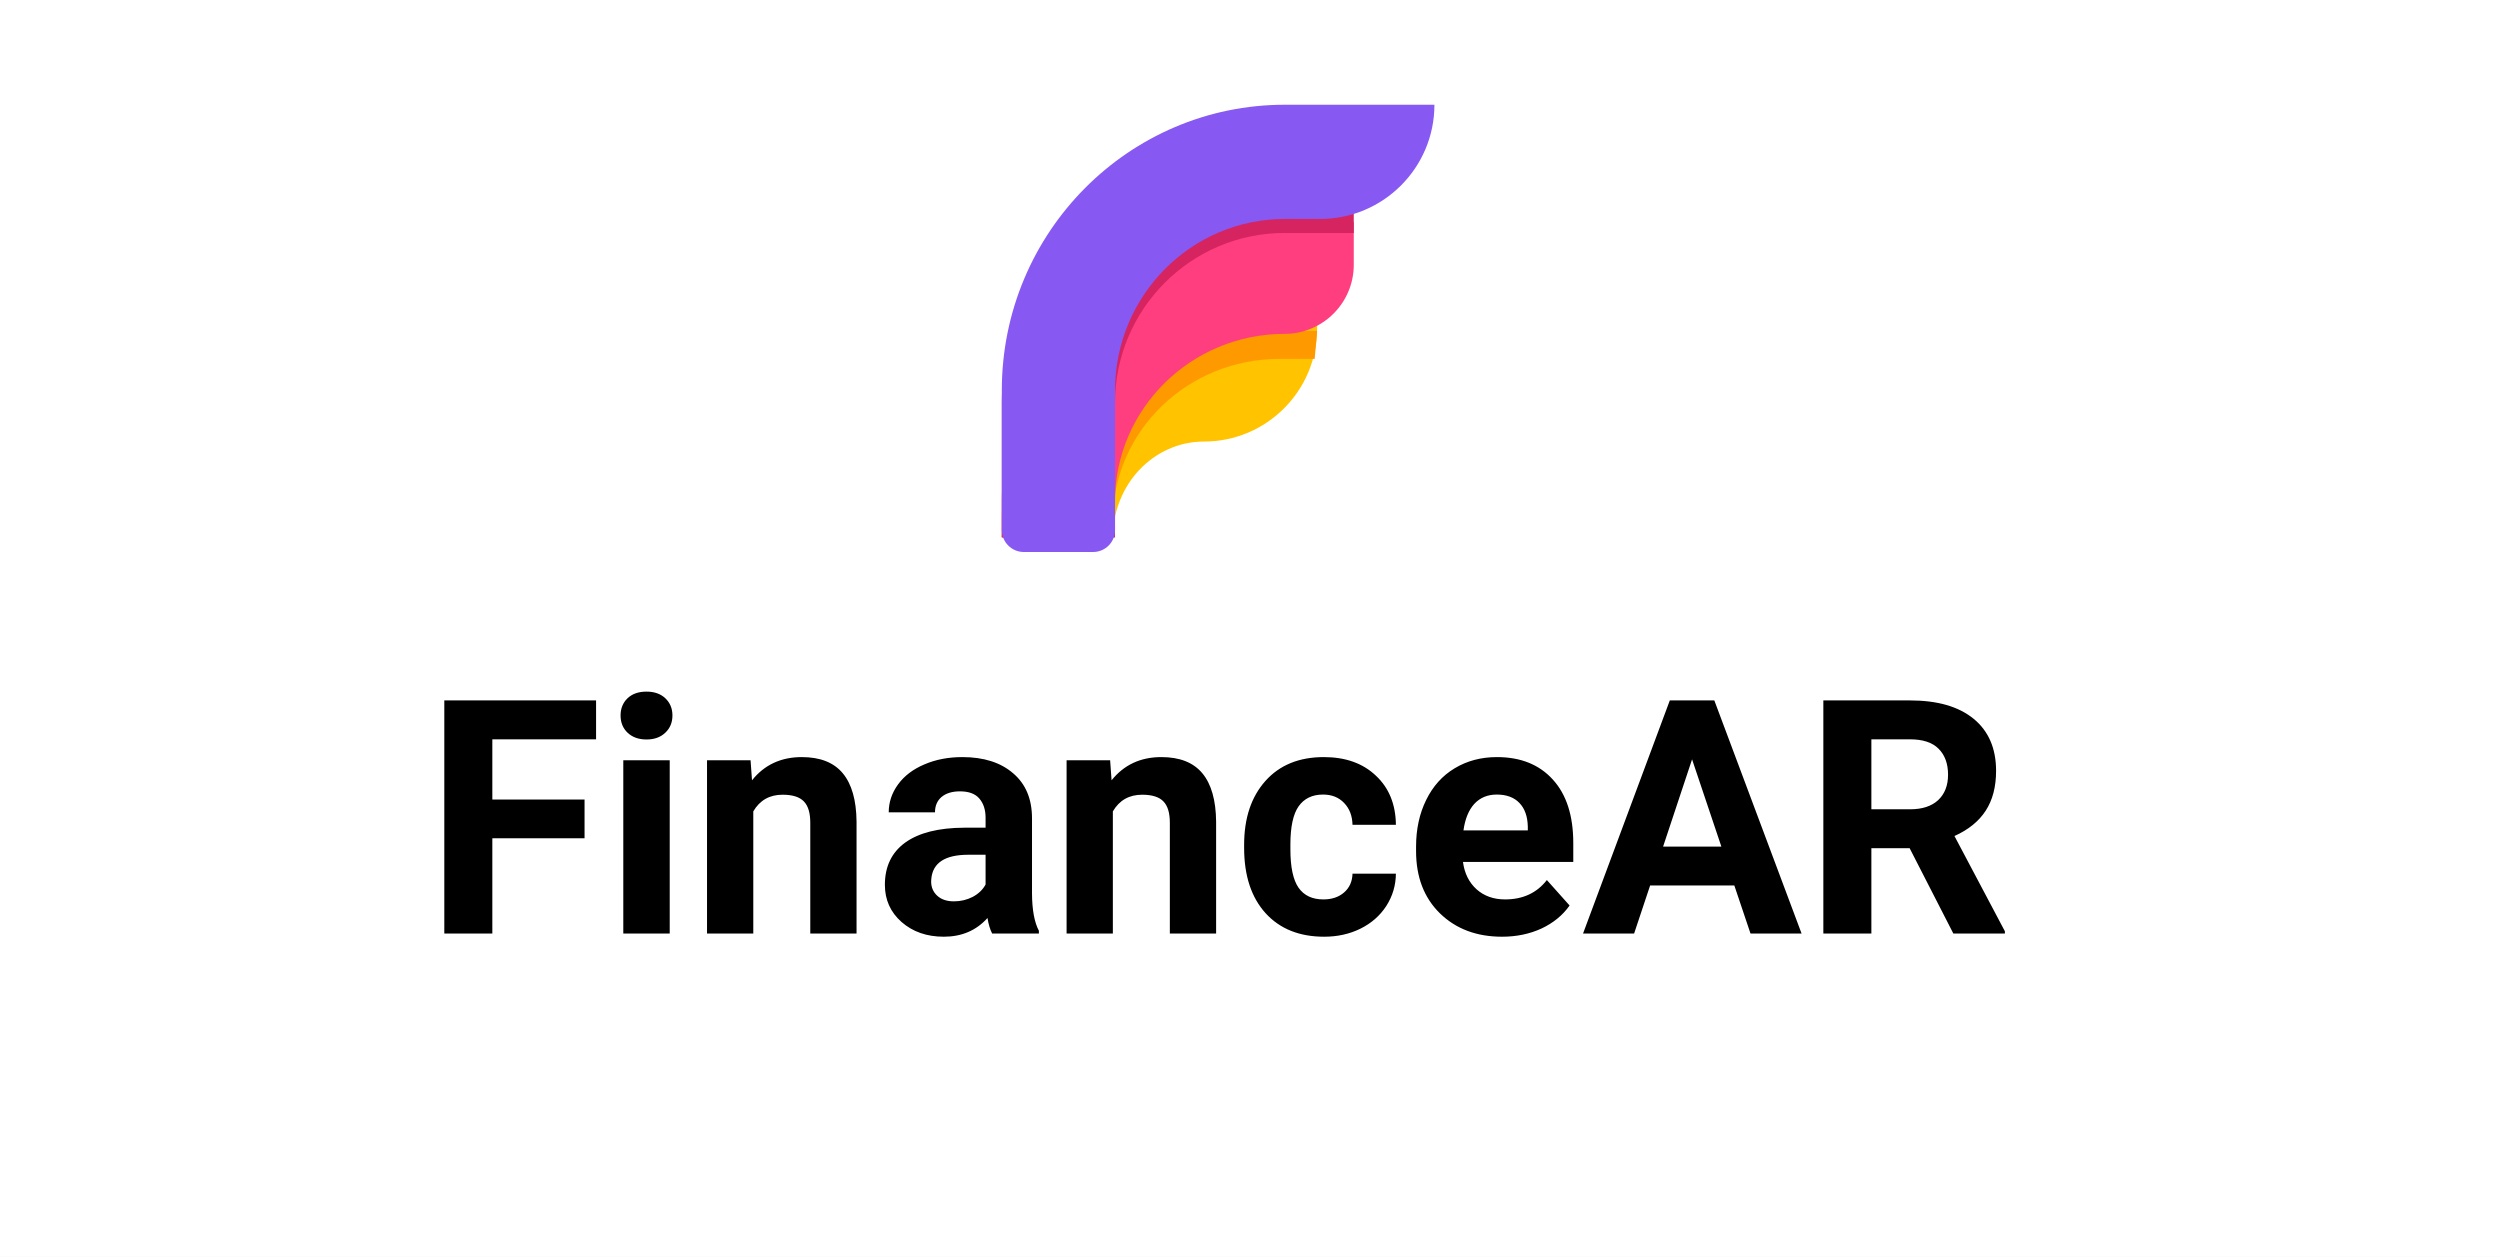
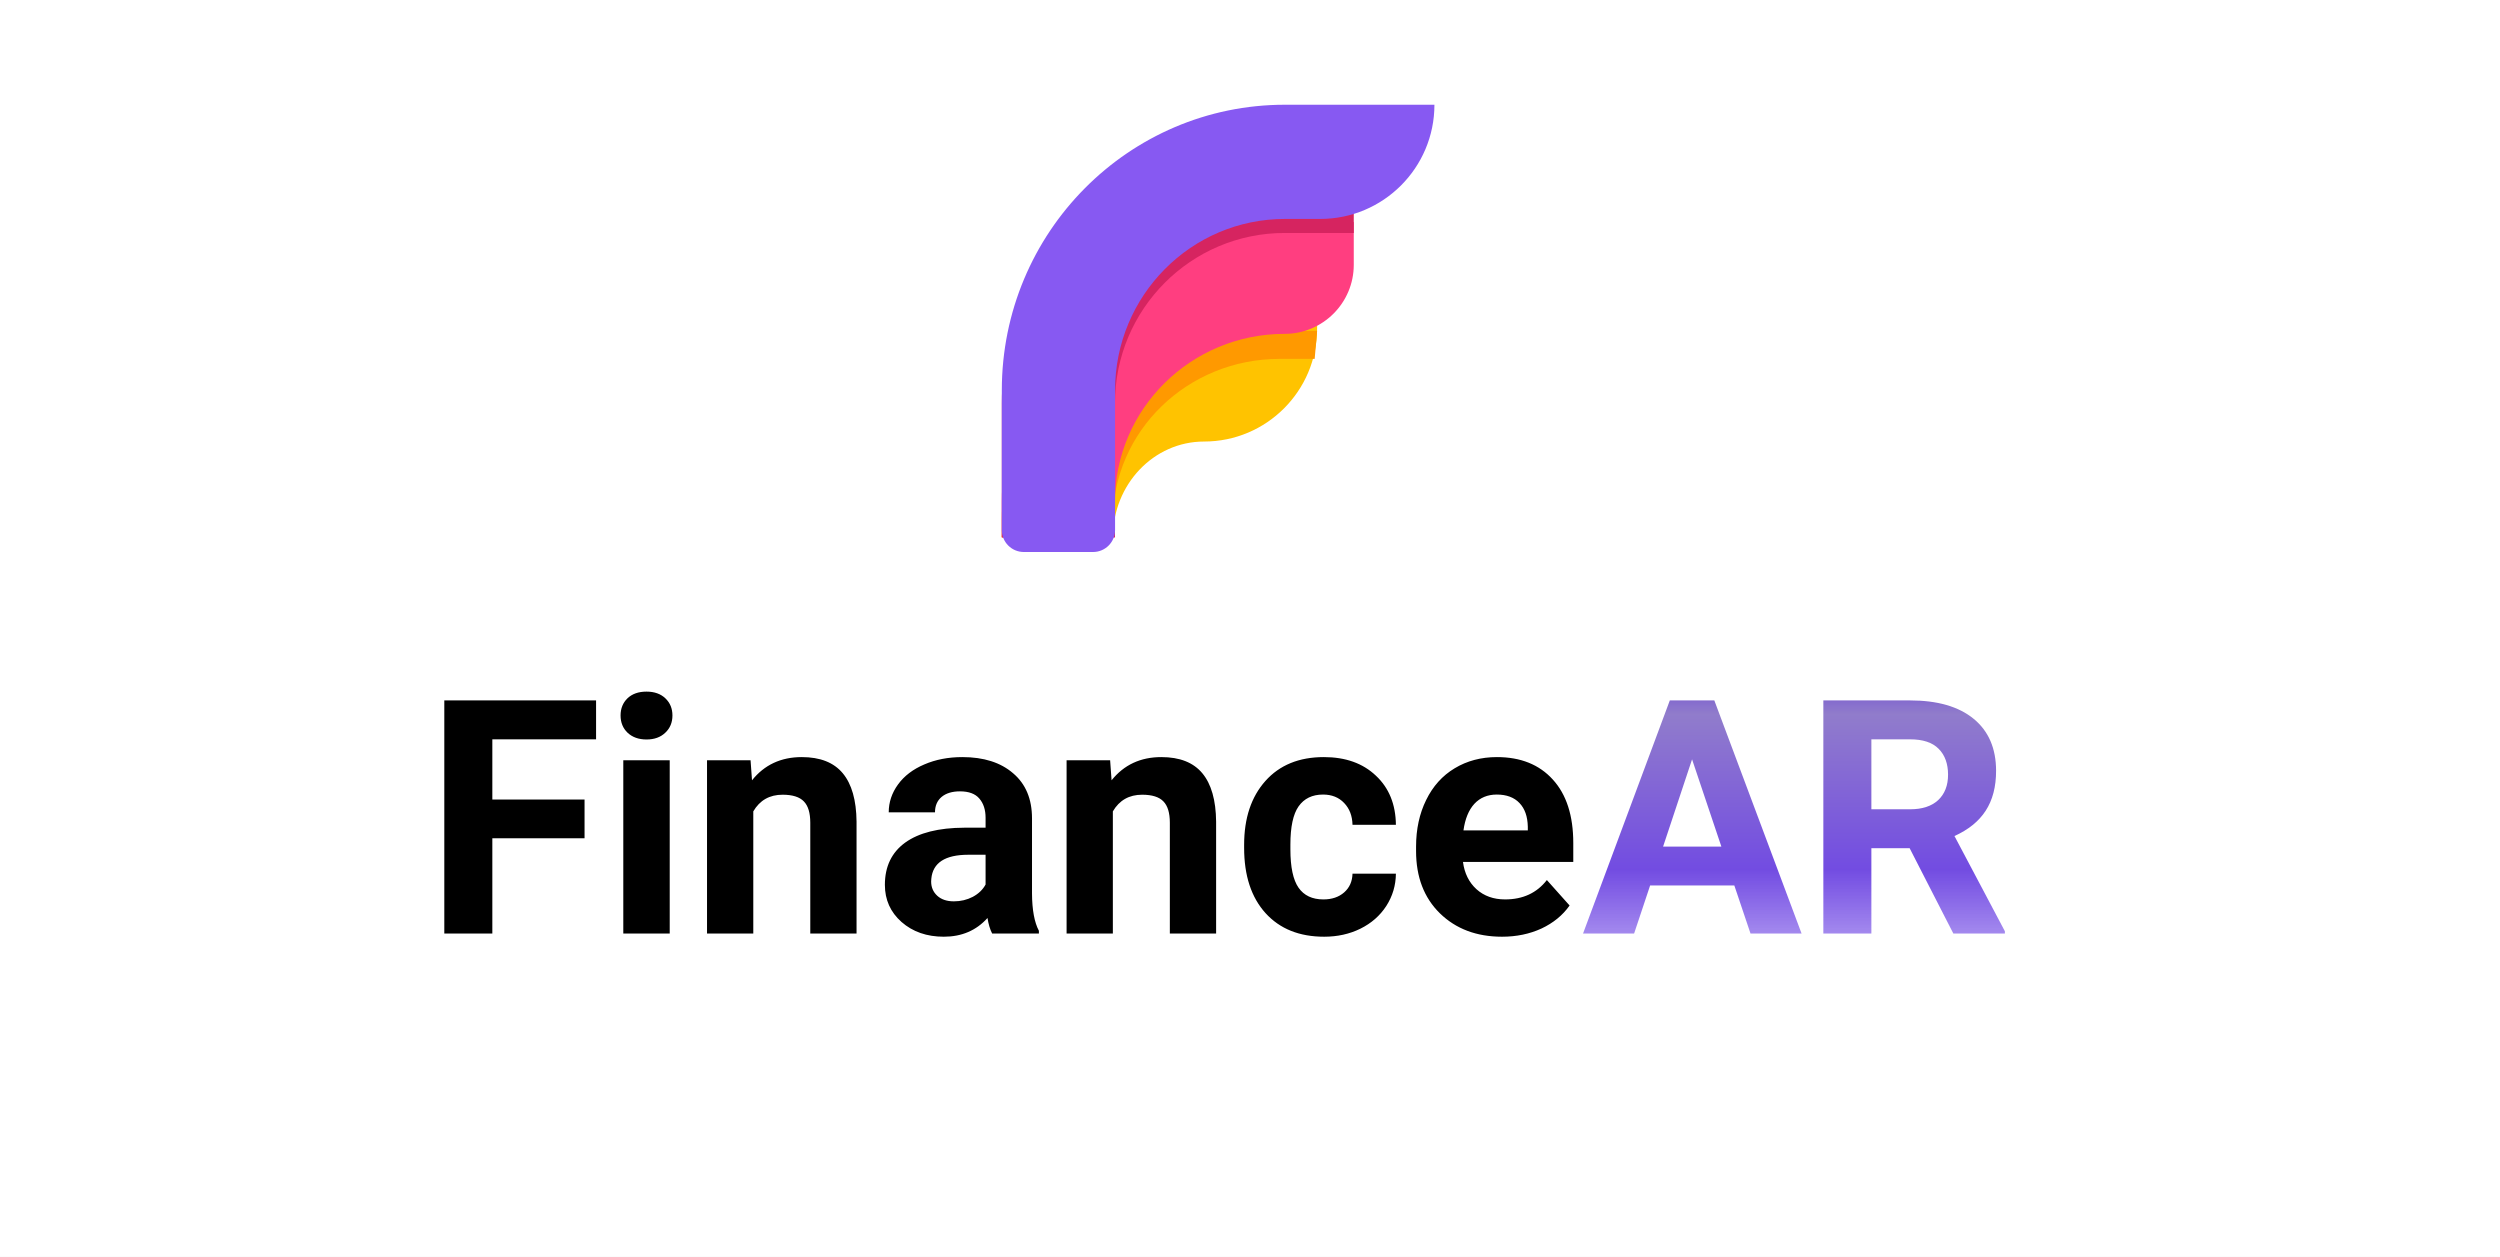
<svg xmlns="http://www.w3.org/2000/svg" width="549" height="276" viewBox="0 0 549 276" fill="none">
  <g clip-path="url(#clip0)">
    <rect width="549" height="276" fill="white" />
    <path fill-rule="evenodd" clip-rule="evenodd" d="M220 118C220 92.211 239.881 71.305 264.406 71.305H289.237V72.13C289.237 85.844 278.12 96.962 264.406 96.962C253.356 96.962 244.399 106.381 244.399 118H220Z" fill="#FFC300" />
    <path fill-rule="evenodd" clip-rule="evenodd" d="M220 114.223C220 81.627 247.309 55.203 280.997 55.203L285.243 55.203L280.997 72.647H289.237L288.702 78.811H280.997C260.785 78.811 244.399 94.665 244.399 114.223V118H220V114.223Z" fill="#FF9900" />
    <path fill-rule="evenodd" clip-rule="evenodd" d="M220 110.143C220 76.244 247.811 48.763 282.117 48.763L297.288 48.763V58.144C297.288 66.523 290.496 73.315 282.117 73.315C261.533 73.315 244.847 89.803 244.847 110.143V118H220V110.143Z" fill="#FF3E80" />
    <path fill-rule="evenodd" clip-rule="evenodd" d="M220 88.57C220 54.135 247.811 26.22 282.117 26.22H286.441L282.373 45.81H297.288V51.16H282.117C261.533 51.16 244.847 67.909 244.847 88.57V118H220V88.57Z" fill="#D62460" />
    <path fill-rule="evenodd" clip-rule="evenodd" d="M220 85.697C220 51.07 247.836 23 282.173 23H315C315 36.851 303.772 48.079 289.921 48.079H282.173C261.571 48.079 244.869 64.921 244.869 85.697V116.39C244.869 119.058 242.706 121.22 240.039 121.22H224.831C222.163 121.22 220 119.058 220 116.39L220 85.697Z" fill="#8759F2" />
-     <path d="M128.367 184.082H108.117V205H97.57V153.812H130.898V162.355H108.117V175.574H128.367V184.082ZM147.07 205H136.875V166.961H147.07V205ZM136.277 157.117C136.277 155.594 136.781 154.34 137.789 153.355C138.82 152.371 140.215 151.879 141.973 151.879C143.707 151.879 145.09 152.371 146.121 153.355C147.152 154.34 147.668 155.594 147.668 157.117C147.668 158.664 147.141 159.93 146.086 160.914C145.055 161.898 143.684 162.391 141.973 162.391C140.262 162.391 138.879 161.898 137.824 160.914C136.793 159.93 136.277 158.664 136.277 157.117ZM164.824 166.961L165.141 171.355C167.859 167.957 171.504 166.258 176.074 166.258C180.105 166.258 183.105 167.441 185.074 169.809C187.043 172.176 188.051 175.715 188.098 180.426V205H177.938V180.672C177.938 178.516 177.469 176.957 176.531 175.996C175.594 175.012 174.035 174.52 171.855 174.52C168.996 174.52 166.852 175.738 165.422 178.176V205H155.262V166.961H164.824ZM217.875 205C217.406 204.086 217.066 202.949 216.855 201.59C214.395 204.332 211.195 205.703 207.258 205.703C203.531 205.703 200.438 204.625 197.977 202.469C195.539 200.312 194.32 197.594 194.32 194.312C194.32 190.281 195.809 187.188 198.785 185.031C201.785 182.875 206.109 181.785 211.758 181.762H216.434V179.582C216.434 177.824 215.977 176.418 215.062 175.363C214.172 174.309 212.754 173.781 210.809 173.781C209.098 173.781 207.75 174.191 206.766 175.012C205.805 175.832 205.324 176.957 205.324 178.387H195.164C195.164 176.184 195.844 174.145 197.203 172.27C198.562 170.395 200.484 168.93 202.969 167.875C205.453 166.797 208.242 166.258 211.336 166.258C216.023 166.258 219.738 167.441 222.48 169.809C225.246 172.152 226.629 175.457 226.629 179.723V196.211C226.652 199.82 227.156 202.551 228.141 204.402V205H217.875ZM209.473 197.934C210.973 197.934 212.355 197.605 213.621 196.949C214.887 196.27 215.824 195.367 216.434 194.242V187.703H212.637C207.551 187.703 204.844 189.461 204.516 192.977L204.48 193.574C204.48 194.84 204.926 195.883 205.816 196.703C206.707 197.523 207.926 197.934 209.473 197.934ZM243.785 166.961L244.102 171.355C246.82 167.957 250.465 166.258 255.035 166.258C259.066 166.258 262.066 167.441 264.035 169.809C266.004 172.176 267.012 175.715 267.059 180.426V205H256.898V180.672C256.898 178.516 256.43 176.957 255.492 175.996C254.555 175.012 252.996 174.52 250.816 174.52C247.957 174.52 245.812 175.738 244.383 178.176V205H234.223V166.961H243.785ZM290.613 197.512C292.488 197.512 294.012 196.996 295.184 195.965C296.355 194.934 296.965 193.562 297.012 191.852H306.539C306.516 194.43 305.812 196.797 304.43 198.953C303.047 201.086 301.148 202.75 298.734 203.945C296.344 205.117 293.695 205.703 290.789 205.703C285.352 205.703 281.062 203.98 277.922 200.535C274.781 197.066 273.211 192.285 273.211 186.191V185.523C273.211 179.664 274.77 174.988 277.887 171.496C281.004 168.004 285.281 166.258 290.719 166.258C295.477 166.258 299.285 167.617 302.145 170.336C305.027 173.031 306.492 176.629 306.539 181.129H297.012C296.965 179.16 296.355 177.566 295.184 176.348C294.012 175.105 292.465 174.484 290.543 174.484C288.176 174.484 286.383 175.352 285.164 177.086C283.969 178.797 283.371 181.586 283.371 185.453V186.508C283.371 190.422 283.969 193.234 285.164 194.945C286.359 196.656 288.176 197.512 290.613 197.512ZM329.848 205.703C324.27 205.703 319.723 203.992 316.207 200.57C312.715 197.148 310.969 192.59 310.969 186.895V185.91C310.969 182.09 311.707 178.68 313.184 175.68C314.66 172.656 316.746 170.336 319.441 168.719C322.16 167.078 325.254 166.258 328.723 166.258C333.926 166.258 338.016 167.898 340.992 171.18C343.992 174.461 345.492 179.113 345.492 185.137V189.285H321.27C321.598 191.77 322.582 193.762 324.223 195.262C325.887 196.762 327.984 197.512 330.516 197.512C334.43 197.512 337.488 196.094 339.691 193.258L344.684 198.848C343.16 201.004 341.098 202.691 338.496 203.91C335.895 205.105 333.012 205.703 329.848 205.703ZM328.688 174.484C326.672 174.484 325.031 175.164 323.766 176.523C322.523 177.883 321.727 179.828 321.375 182.359H335.508V181.551C335.461 179.301 334.852 177.566 333.68 176.348C332.508 175.105 330.844 174.484 328.688 174.484ZM380.859 194.453H362.367L358.852 205H347.637L366.691 153.812H376.465L395.625 205H384.41L380.859 194.453ZM365.215 185.91H378.012L371.578 166.75L365.215 185.91ZM419.355 186.262H410.953V205H400.406V153.812H419.426C425.473 153.812 430.137 155.16 433.418 157.855C436.699 160.551 438.34 164.359 438.34 169.281C438.34 172.773 437.578 175.691 436.055 178.035C434.555 180.355 432.27 182.207 429.199 183.59L440.273 204.508V205H428.953L419.355 186.262ZM410.953 177.719H419.461C422.109 177.719 424.16 177.051 425.613 175.715C427.066 174.355 427.793 172.492 427.793 170.125C427.793 167.711 427.102 165.812 425.719 164.43C424.359 163.047 422.262 162.355 419.426 162.355H410.953V177.719Z" fill="black" />
+     <path d="M128.367 184.082H108.117V205H97.57V153.812H130.898V162.355H108.117V175.574H128.367V184.082ZM147.07 205H136.875V166.961H147.07V205ZM136.277 157.117C136.277 155.594 136.781 154.34 137.789 153.355C138.82 152.371 140.215 151.879 141.973 151.879C143.707 151.879 145.09 152.371 146.121 153.355C147.152 154.34 147.668 155.594 147.668 157.117C147.668 158.664 147.141 159.93 146.086 160.914C145.055 161.898 143.684 162.391 141.973 162.391C140.262 162.391 138.879 161.898 137.824 160.914C136.793 159.93 136.277 158.664 136.277 157.117ZM164.824 166.961L165.141 171.355C167.859 167.957 171.504 166.258 176.074 166.258C180.105 166.258 183.105 167.441 185.074 169.809C187.043 172.176 188.051 175.715 188.098 180.426V205H177.938V180.672C177.938 178.516 177.469 176.957 176.531 175.996C175.594 175.012 174.035 174.52 171.855 174.52C168.996 174.52 166.852 175.738 165.422 178.176V205H155.262V166.961H164.824ZM217.875 205C217.406 204.086 217.066 202.949 216.855 201.59C214.395 204.332 211.195 205.703 207.258 205.703C203.531 205.703 200.438 204.625 197.977 202.469C195.539 200.312 194.32 197.594 194.32 194.312C194.32 190.281 195.809 187.188 198.785 185.031C201.785 182.875 206.109 181.785 211.758 181.762H216.434V179.582C216.434 177.824 215.977 176.418 215.062 175.363C214.172 174.309 212.754 173.781 210.809 173.781C209.098 173.781 207.75 174.191 206.766 175.012C205.805 175.832 205.324 176.957 205.324 178.387H195.164C195.164 176.184 195.844 174.145 197.203 172.27C198.562 170.395 200.484 168.93 202.969 167.875C205.453 166.797 208.242 166.258 211.336 166.258C216.023 166.258 219.738 167.441 222.48 169.809C225.246 172.152 226.629 175.457 226.629 179.723V196.211C226.652 199.82 227.156 202.551 228.141 204.402V205H217.875ZM209.473 197.934C210.973 197.934 212.355 197.605 213.621 196.949C214.887 196.27 215.824 195.367 216.434 194.242V187.703H212.637C207.551 187.703 204.844 189.461 204.516 192.977L204.48 193.574C204.48 194.84 204.926 195.883 205.816 196.703C206.707 197.523 207.926 197.934 209.473 197.934ZM243.785 166.961L244.102 171.355C246.82 167.957 250.465 166.258 255.035 166.258C259.066 166.258 262.066 167.441 264.035 169.809C266.004 172.176 267.012 175.715 267.059 180.426V205H256.898V180.672C256.898 178.516 256.43 176.957 255.492 175.996C254.555 175.012 252.996 174.52 250.816 174.52C247.957 174.52 245.812 175.738 244.383 178.176V205H234.223V166.961H243.785ZM290.613 197.512C292.488 197.512 294.012 196.996 295.184 195.965C296.355 194.934 296.965 193.562 297.012 191.852H306.539C306.516 194.43 305.812 196.797 304.43 198.953C303.047 201.086 301.148 202.75 298.734 203.945C296.344 205.117 293.695 205.703 290.789 205.703C285.352 205.703 281.062 203.98 277.922 200.535C274.781 197.066 273.211 192.285 273.211 186.191V185.523C273.211 179.664 274.77 174.988 277.887 171.496C281.004 168.004 285.281 166.258 290.719 166.258C295.477 166.258 299.285 167.617 302.145 170.336C305.027 173.031 306.492 176.629 306.539 181.129H297.012C296.965 179.16 296.355 177.566 295.184 176.348C294.012 175.105 292.465 174.484 290.543 174.484C288.176 174.484 286.383 175.352 285.164 177.086C283.969 178.797 283.371 181.586 283.371 185.453V186.508C283.371 190.422 283.969 193.234 285.164 194.945C286.359 196.656 288.176 197.512 290.613 197.512ZM329.848 205.703C324.27 205.703 319.723 203.992 316.207 200.57C312.715 197.148 310.969 192.59 310.969 186.895V185.91C310.969 182.09 311.707 178.68 313.184 175.68C314.66 172.656 316.746 170.336 319.441 168.719C322.16 167.078 325.254 166.258 328.723 166.258C333.926 166.258 338.016 167.898 340.992 171.18C343.992 174.461 345.492 179.113 345.492 185.137V189.285H321.27C321.598 191.77 322.582 193.762 324.223 195.262C325.887 196.762 327.984 197.512 330.516 197.512C334.43 197.512 337.488 196.094 339.691 193.258L344.684 198.848C343.16 201.004 341.098 202.691 338.496 203.91C335.895 205.105 333.012 205.703 329.848 205.703ZM328.688 174.484C326.672 174.484 325.031 175.164 323.766 176.523C322.523 177.883 321.727 179.828 321.375 182.359H335.508V181.551C335.461 179.301 334.852 177.566 333.68 176.348C332.508 175.105 330.844 174.484 328.688 174.484Z" fill="black" />
+     <path d="M380.859 194.453H362.367L358.852 205H347.637L366.691 153.812H376.465L395.625 205H384.41L380.859 194.453ZM365.215 185.91H378.012L371.578 166.75L365.215 185.91ZM419.355 186.262H410.953V205H400.406V153.812H419.426C425.473 153.812 430.137 155.16 433.418 157.855C436.699 160.551 438.34 164.359 438.34 169.281C438.34 172.773 437.578 175.691 436.055 178.035C434.555 180.355 432.27 182.207 429.199 183.59L440.273 204.508V205H428.953L419.355 186.262ZM410.953 177.719H419.461C422.109 177.719 424.16 177.051 425.613 175.715C427.066 174.355 427.793 172.492 427.793 170.125C427.793 167.711 427.102 165.812 425.719 164.43C424.359 163.047 422.262 162.355 419.426 162.355H410.953V177.719Z" fill="url(#paint0_linear)" style="mix-blend-mode:darken" />
  </g>
  <defs>
+     <linearGradient id="paint0_linear" x1="267.5" y1="138" x2="267.5" y2="222" gradientUnits="userSpaceOnUse">
+       <stop offset="0.031" stop-color="#3600CE" stop-opacity="0.87" />
+       <stop offset="0.224" stop-color="#836CC5" stop-opacity="0.89" />
+       <stop offset="0.63" stop-color="#6136DE" stop-opacity="0.89" />
+       <stop offset="1" stop-color="#5928E5" stop-opacity="0.181" />
+       <stop offset="1" stop-color="#5725E8" stop-opacity="0" />
+       <stop offset="1" stop-color="#5826E6" />
+     </linearGradient>
    <clipPath id="clip0">
      <rect width="549" height="276" fill="white" />
    </clipPath>
  </defs>
</svg>
